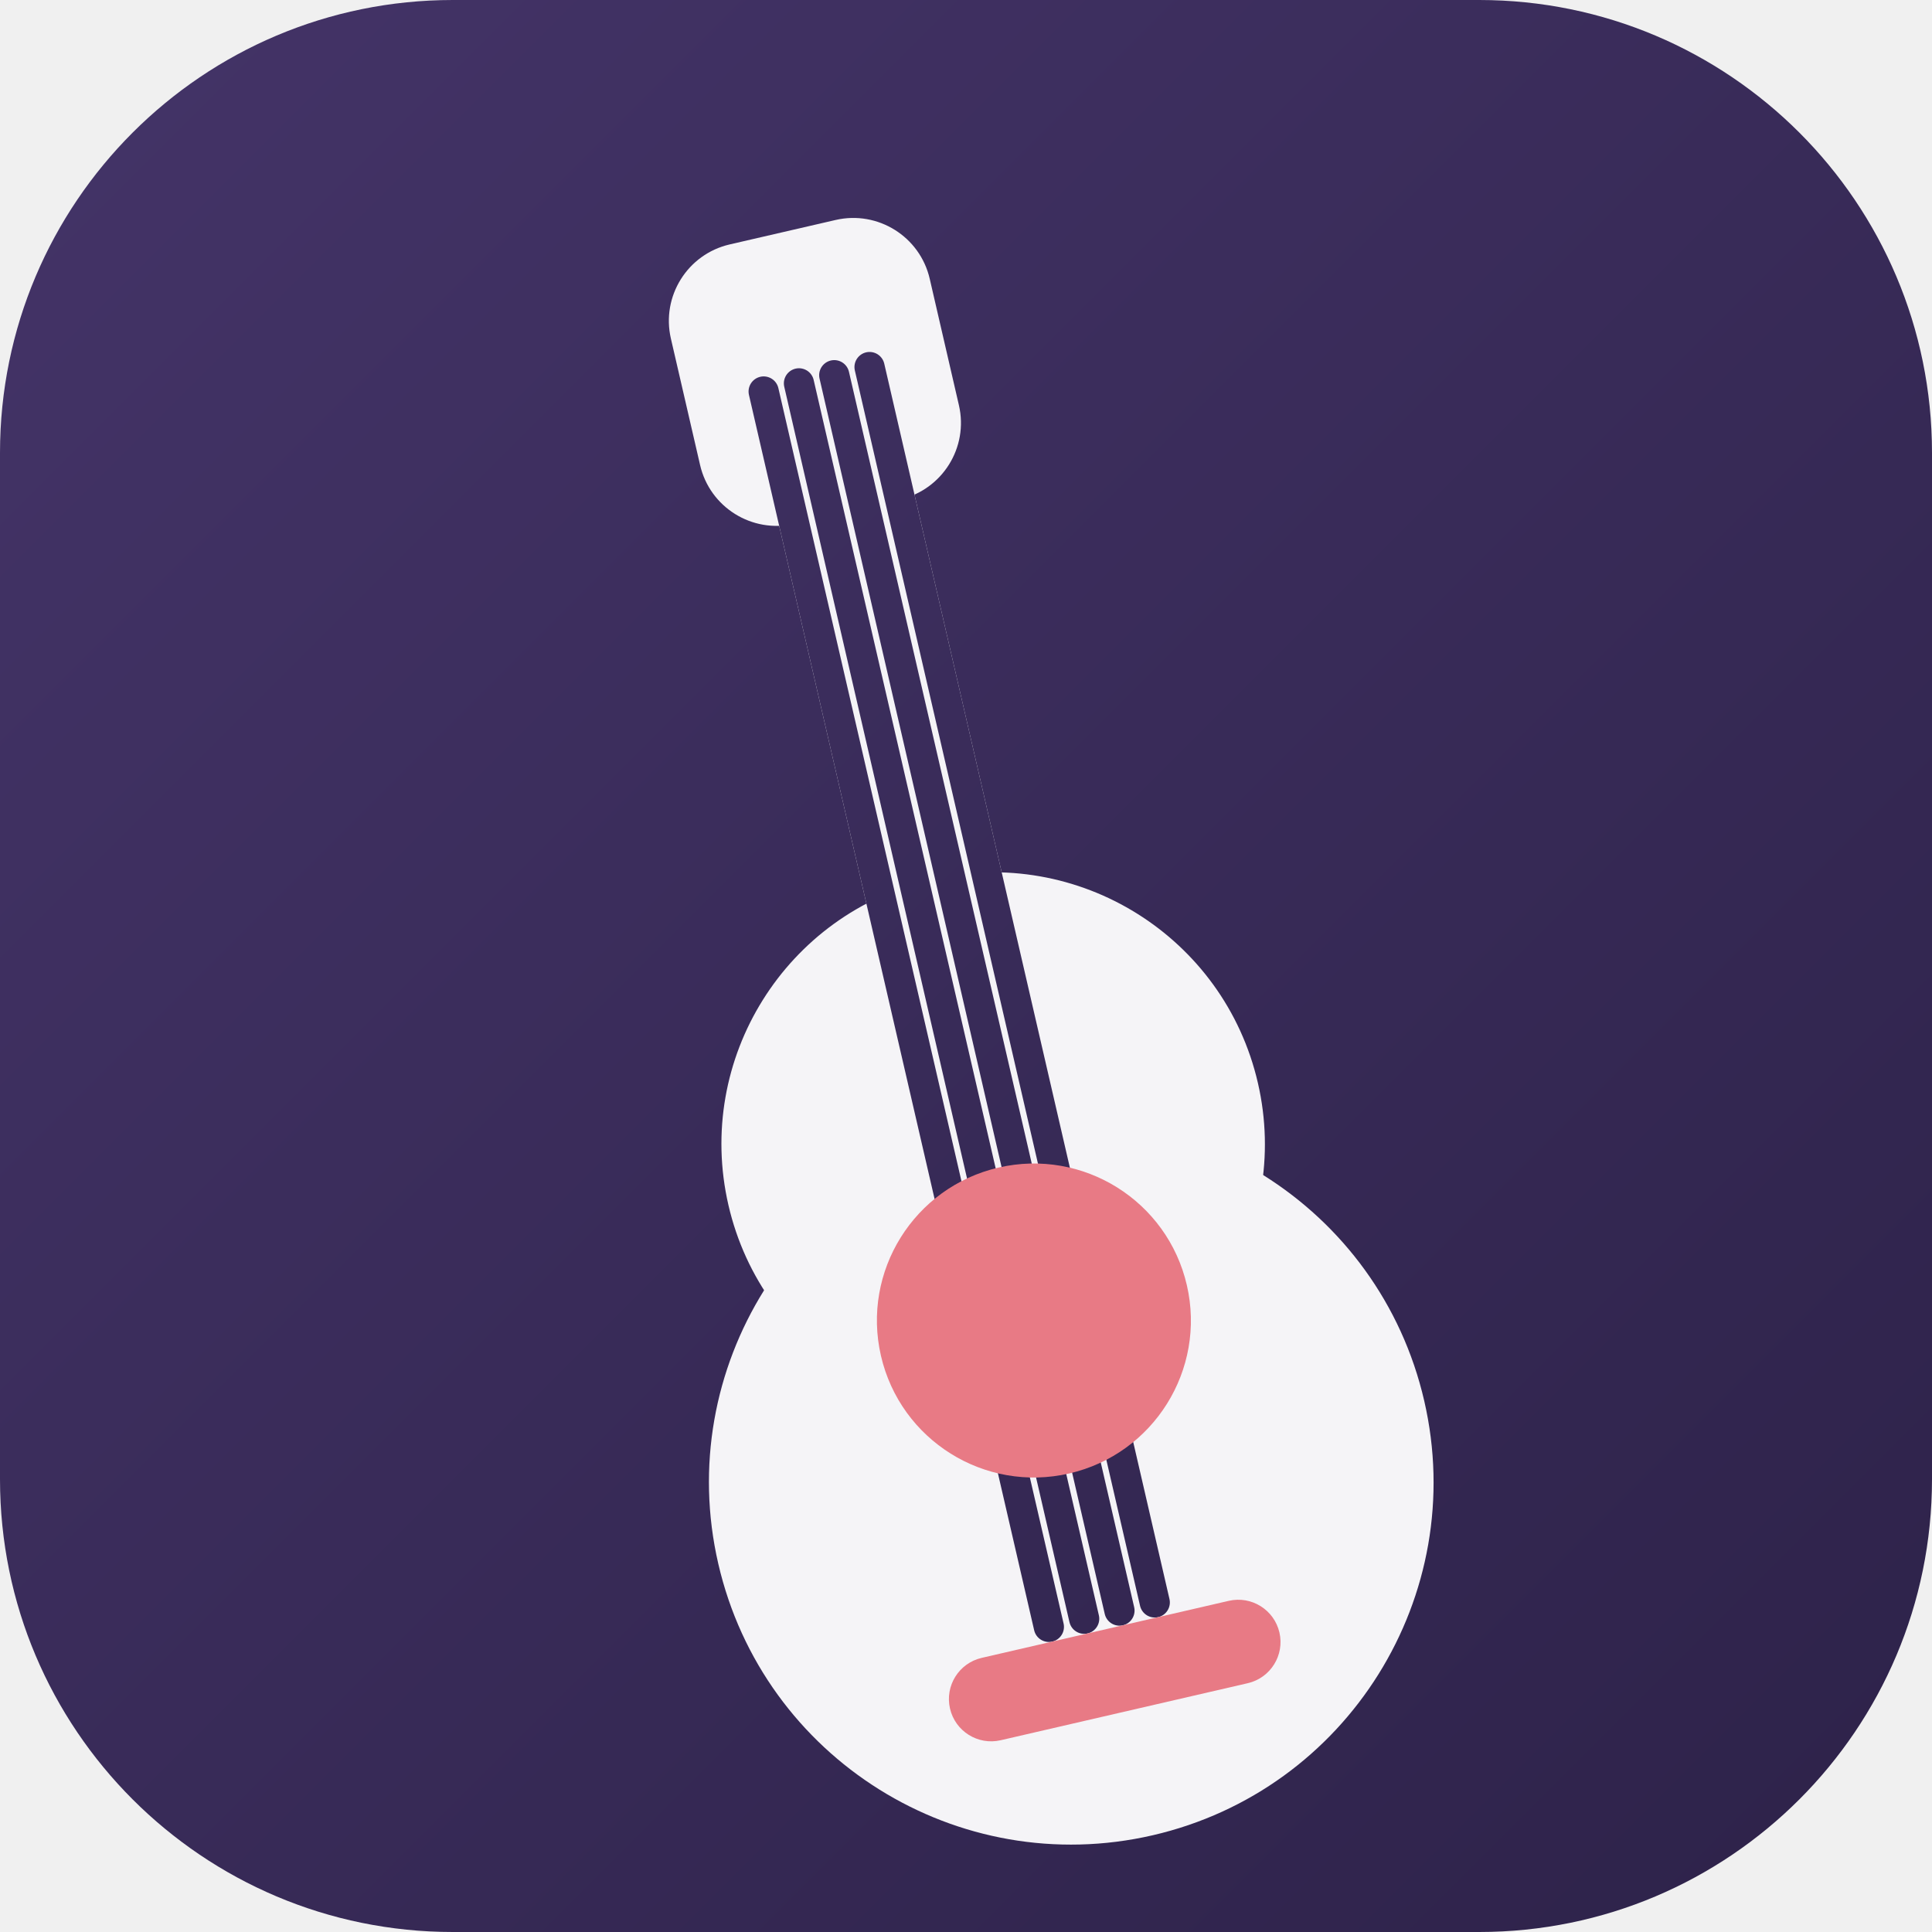
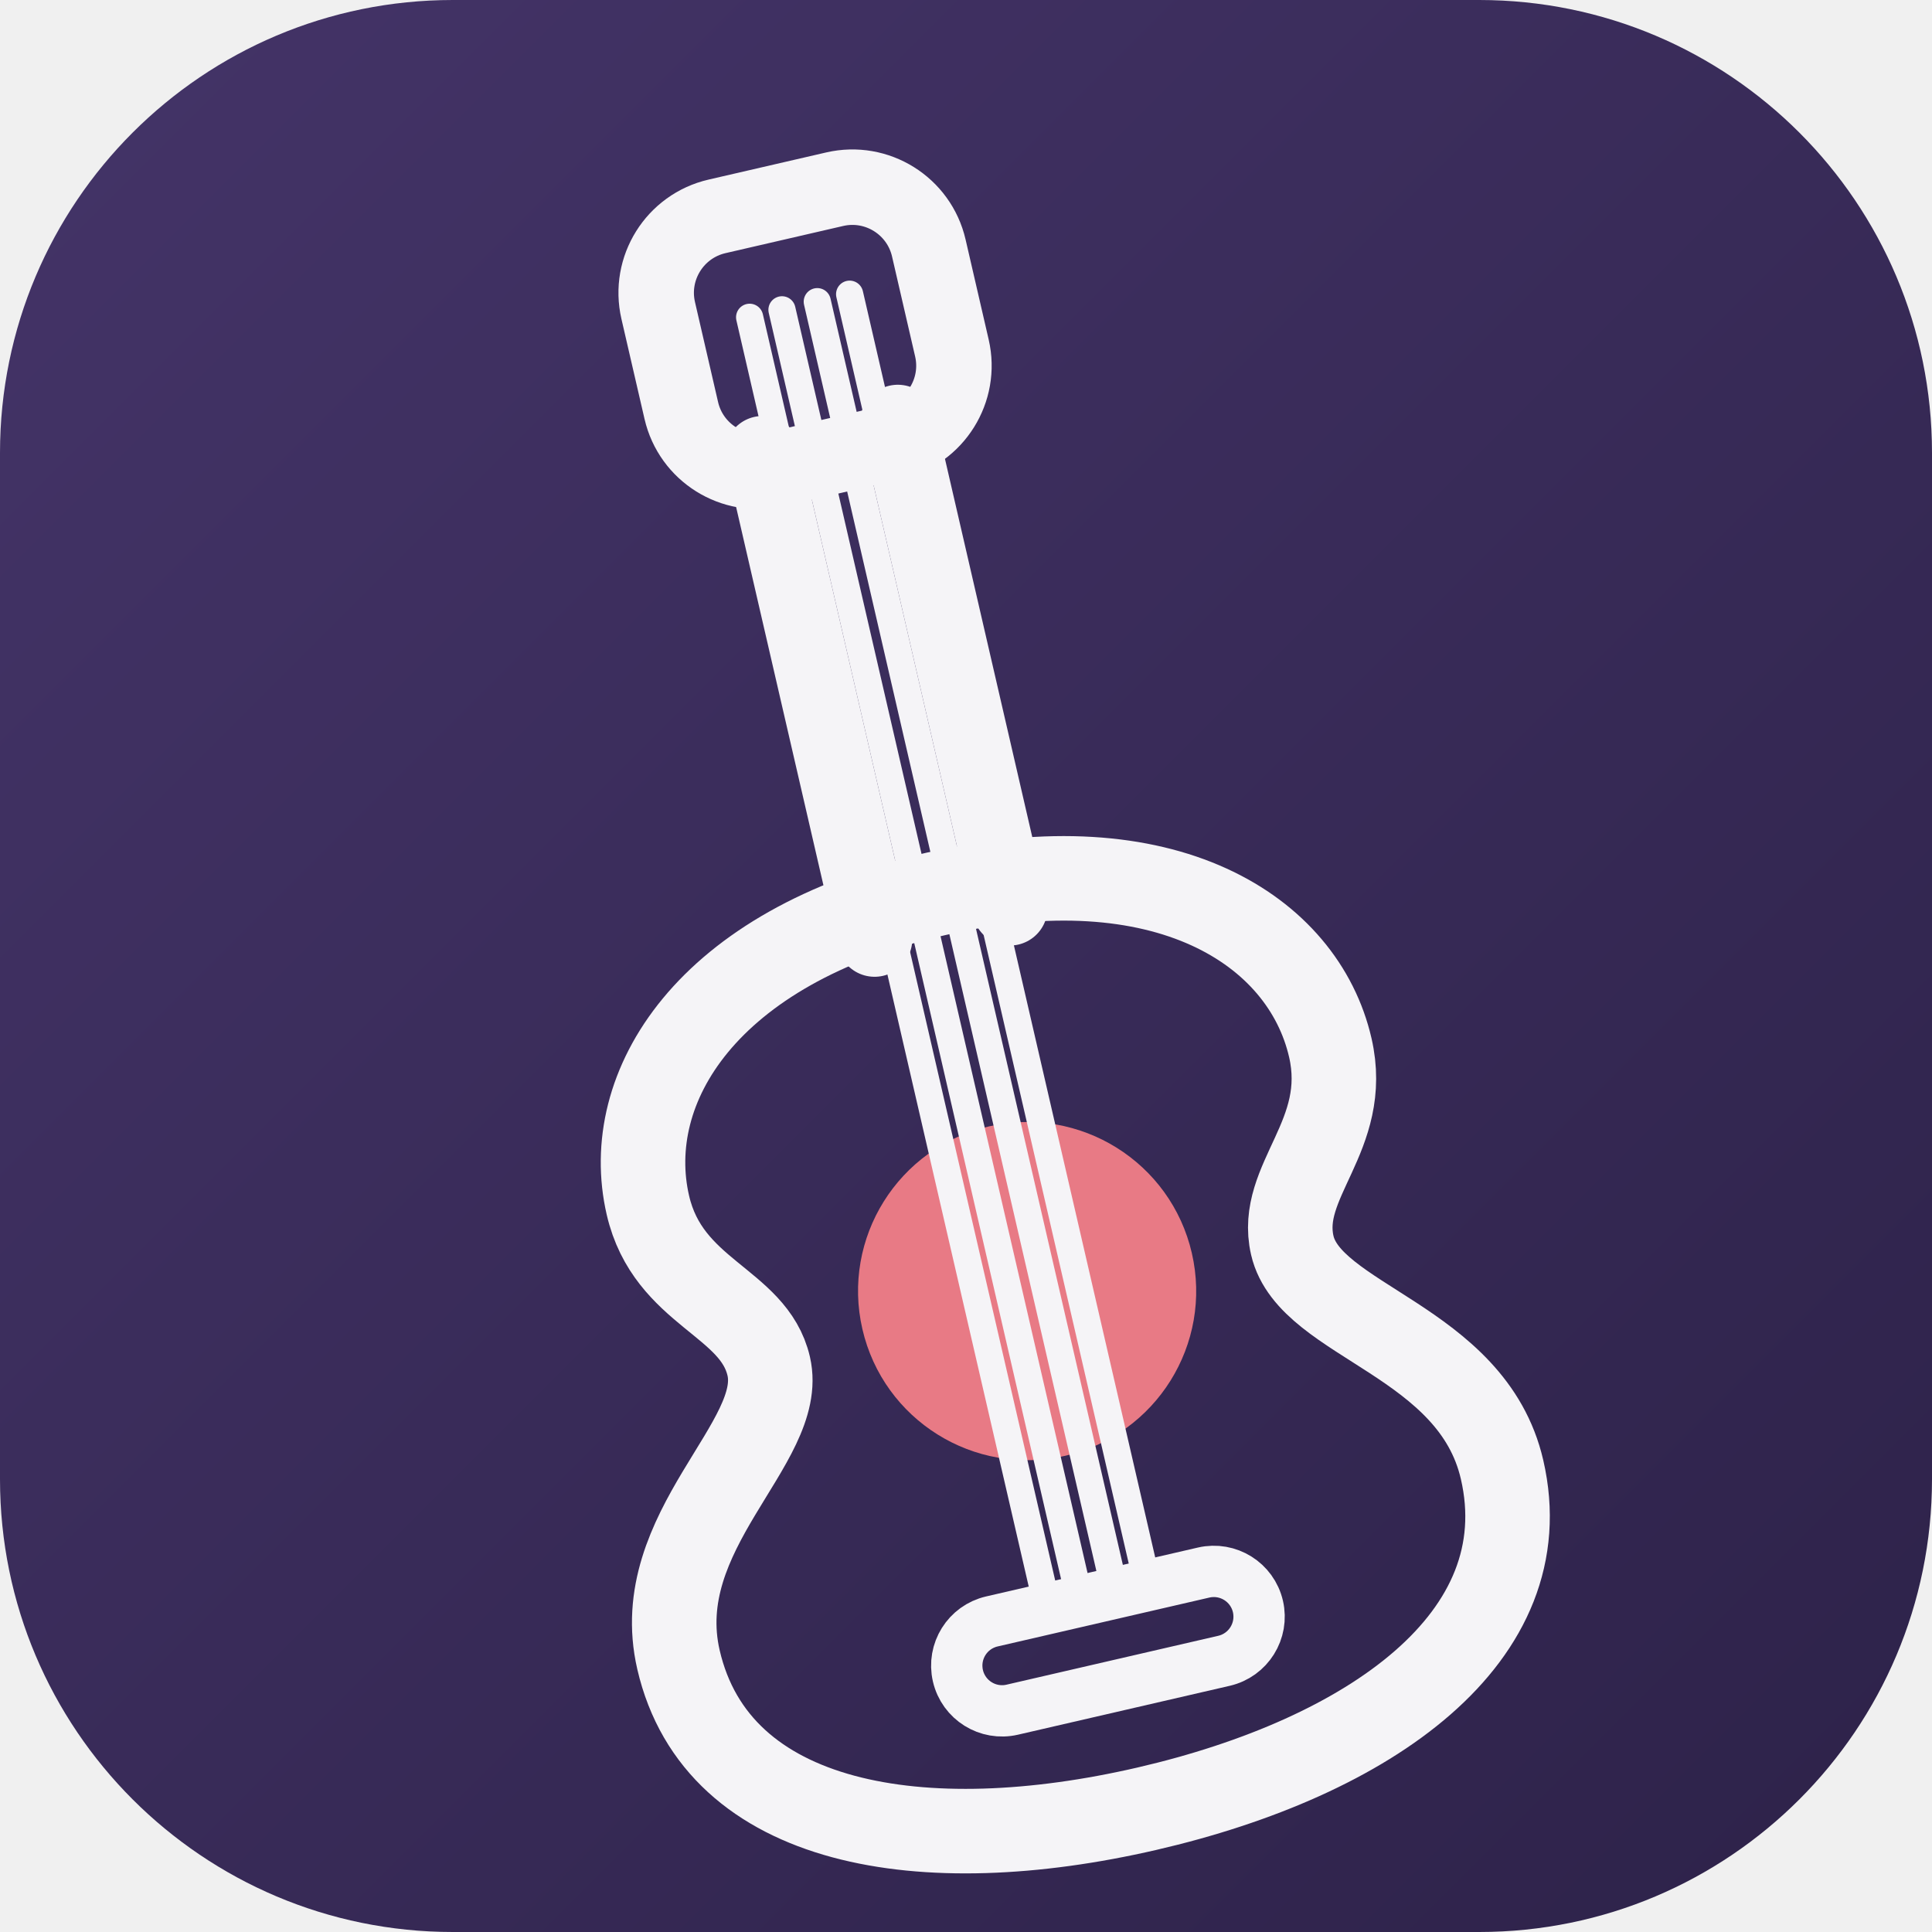
<svg xmlns="http://www.w3.org/2000/svg" viewBox="0 0 64 64" role="img" aria-label="Do ZERO à 1ª Música">
  <defs>
    <linearGradient id="d0a1-bg" x1="0" y1="0" x2="1" y2="1">
      <stop offset="0" stop-color="#443468" />
      <stop offset="1" stop-color="#2D2249" />
    </linearGradient>
-     <mask id="d0a1-cordas">
-       <rect width="64" height="64" fill="#fff" />
-       <g stroke="#000" stroke-width="1" stroke-linecap="round">
-         <line x1="30.2" y1="12" x2="30.2" y2="54" />
-         <line x1="31.4" y1="12" x2="31.4" y2="54" />
-         <line x1="32.6" y1="12" x2="32.6" y2="54" />
-         <line x1="33.8" y1="12" x2="33.8" y2="54" />
-       </g>
-     </mask>
  </defs>
  <rect width="64" height="64" rx="15" fill="url(#d0a1-bg)" />
+   <g transform="rotate(-13 32 34)" fill="none" stroke="#F5F4F7" stroke-linecap="round" stroke-linejoin="round">
+     <rect x="27.4" y="6" width="9.2" height="8.6" rx="2.6" stroke-width="2.5" />
+     <path d="M29.7 14v16.5M34.3 14v16.5" stroke-width="2.5" />
+     <path stroke-width="2.8" d="M32 29.5c7.8 0 11.6 3.9 11.6 7.9 0 3-2.7 3.9-2.7 6.1 0 2.6 5.1 4.4 5.1 8.8C46 58 39.6 60.6 32 60.6S18 58 18 52.3c0-4.4 5.1-6.2 5.1-8.8 0-2.2-2.7-3.1-2.7-6.1 0-4 3.8-7.9 11.6-7.9z" />
+     <rect x="26.9" y="53.4" width="10.2" height="3" rx="1.5" stroke-width="1.7" />
+   </g>
  <g transform="rotate(-13 32 34)">
-     <g fill="#F5F4F7" mask="url(#d0a1-cordas)">
-       <rect x="27.6" y="7" width="8.8" height="9.5" rx="2.6" />
-       <rect x="29.7" y="14" width="4.6" height="18" />
-       <circle cx="32" cy="38" r="9" />
-       <circle cx="32" cy="49.5" r="12" />
-     </g>
-     <circle cx="32" cy="44" r="5.2" fill="#E87A85" />
-     <rect x="26.4" y="54.5" width="11.2" height="2.8" rx="1.4" fill="#E87A85" />
+     <circle cx="32" cy="43" r="5.6" fill="#E87A85" />
+   </g>
+   <g transform="rotate(-13 32 34)" stroke="#F5F4F7" stroke-width=".9" stroke-linecap="round">
+     <path d="M30.3 9.5v44M31.4 9.5v44M32.6 9.5v44M33.7 9.5v44" />
  </g>
</svg>
